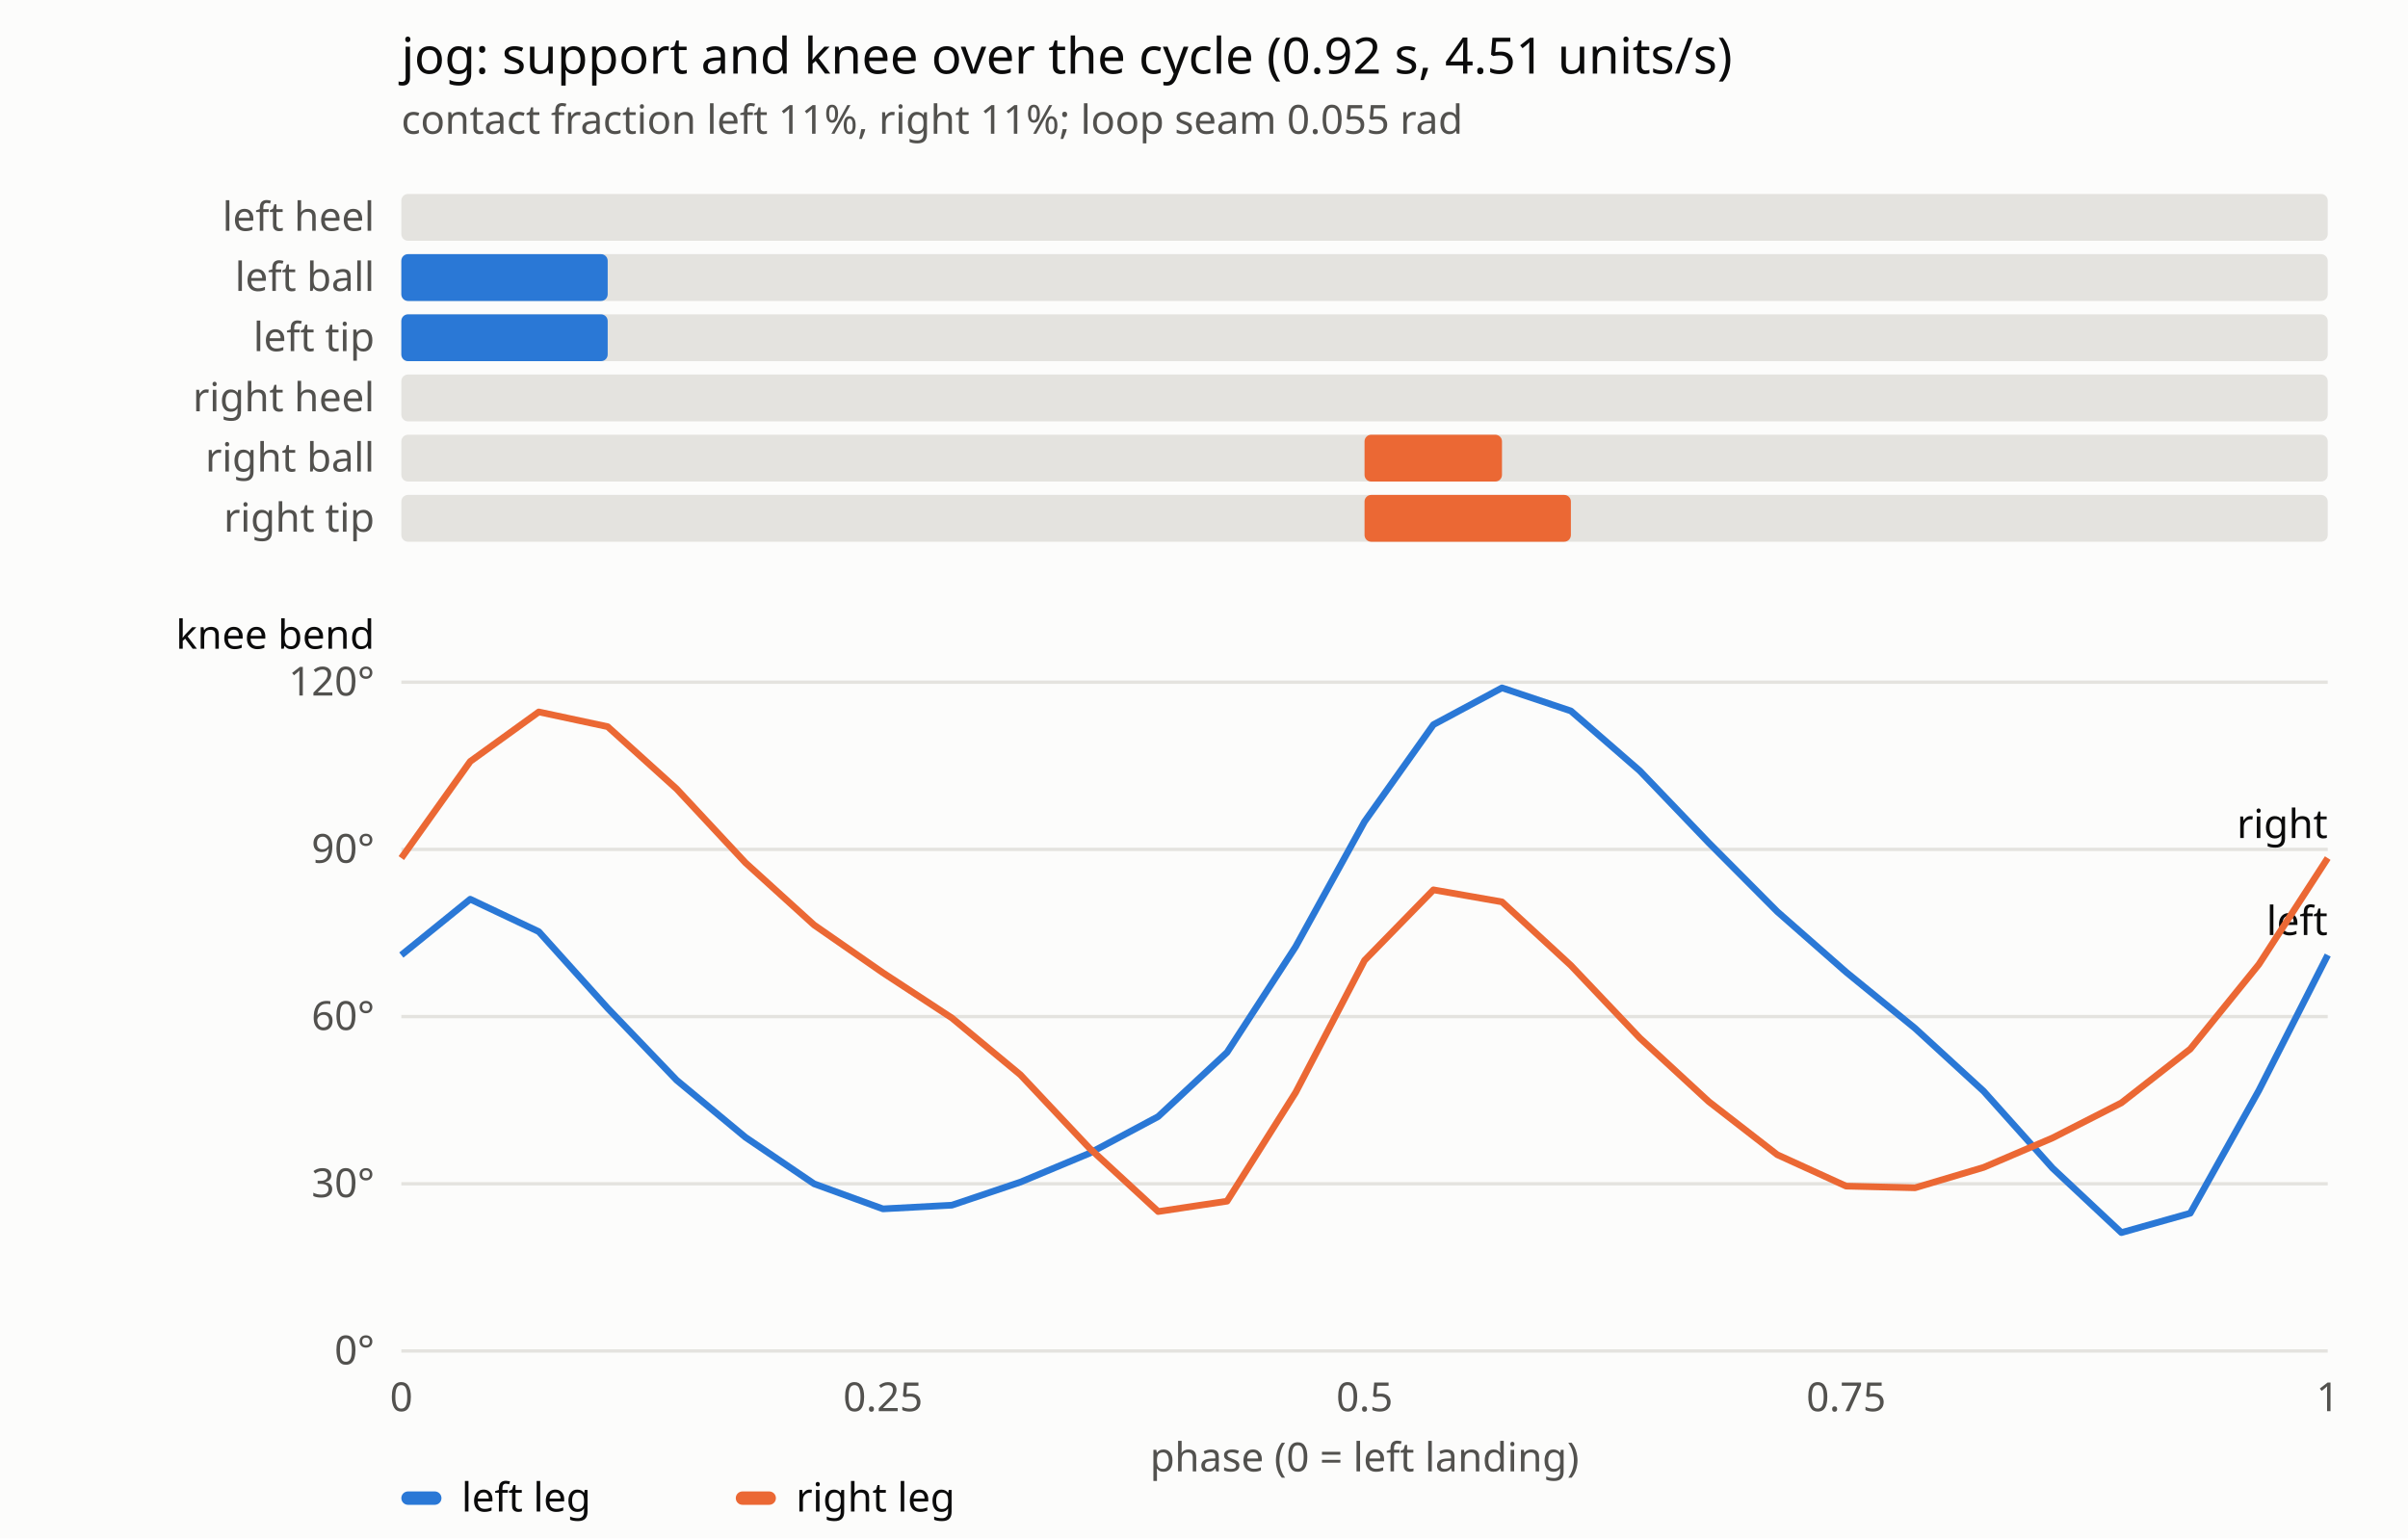
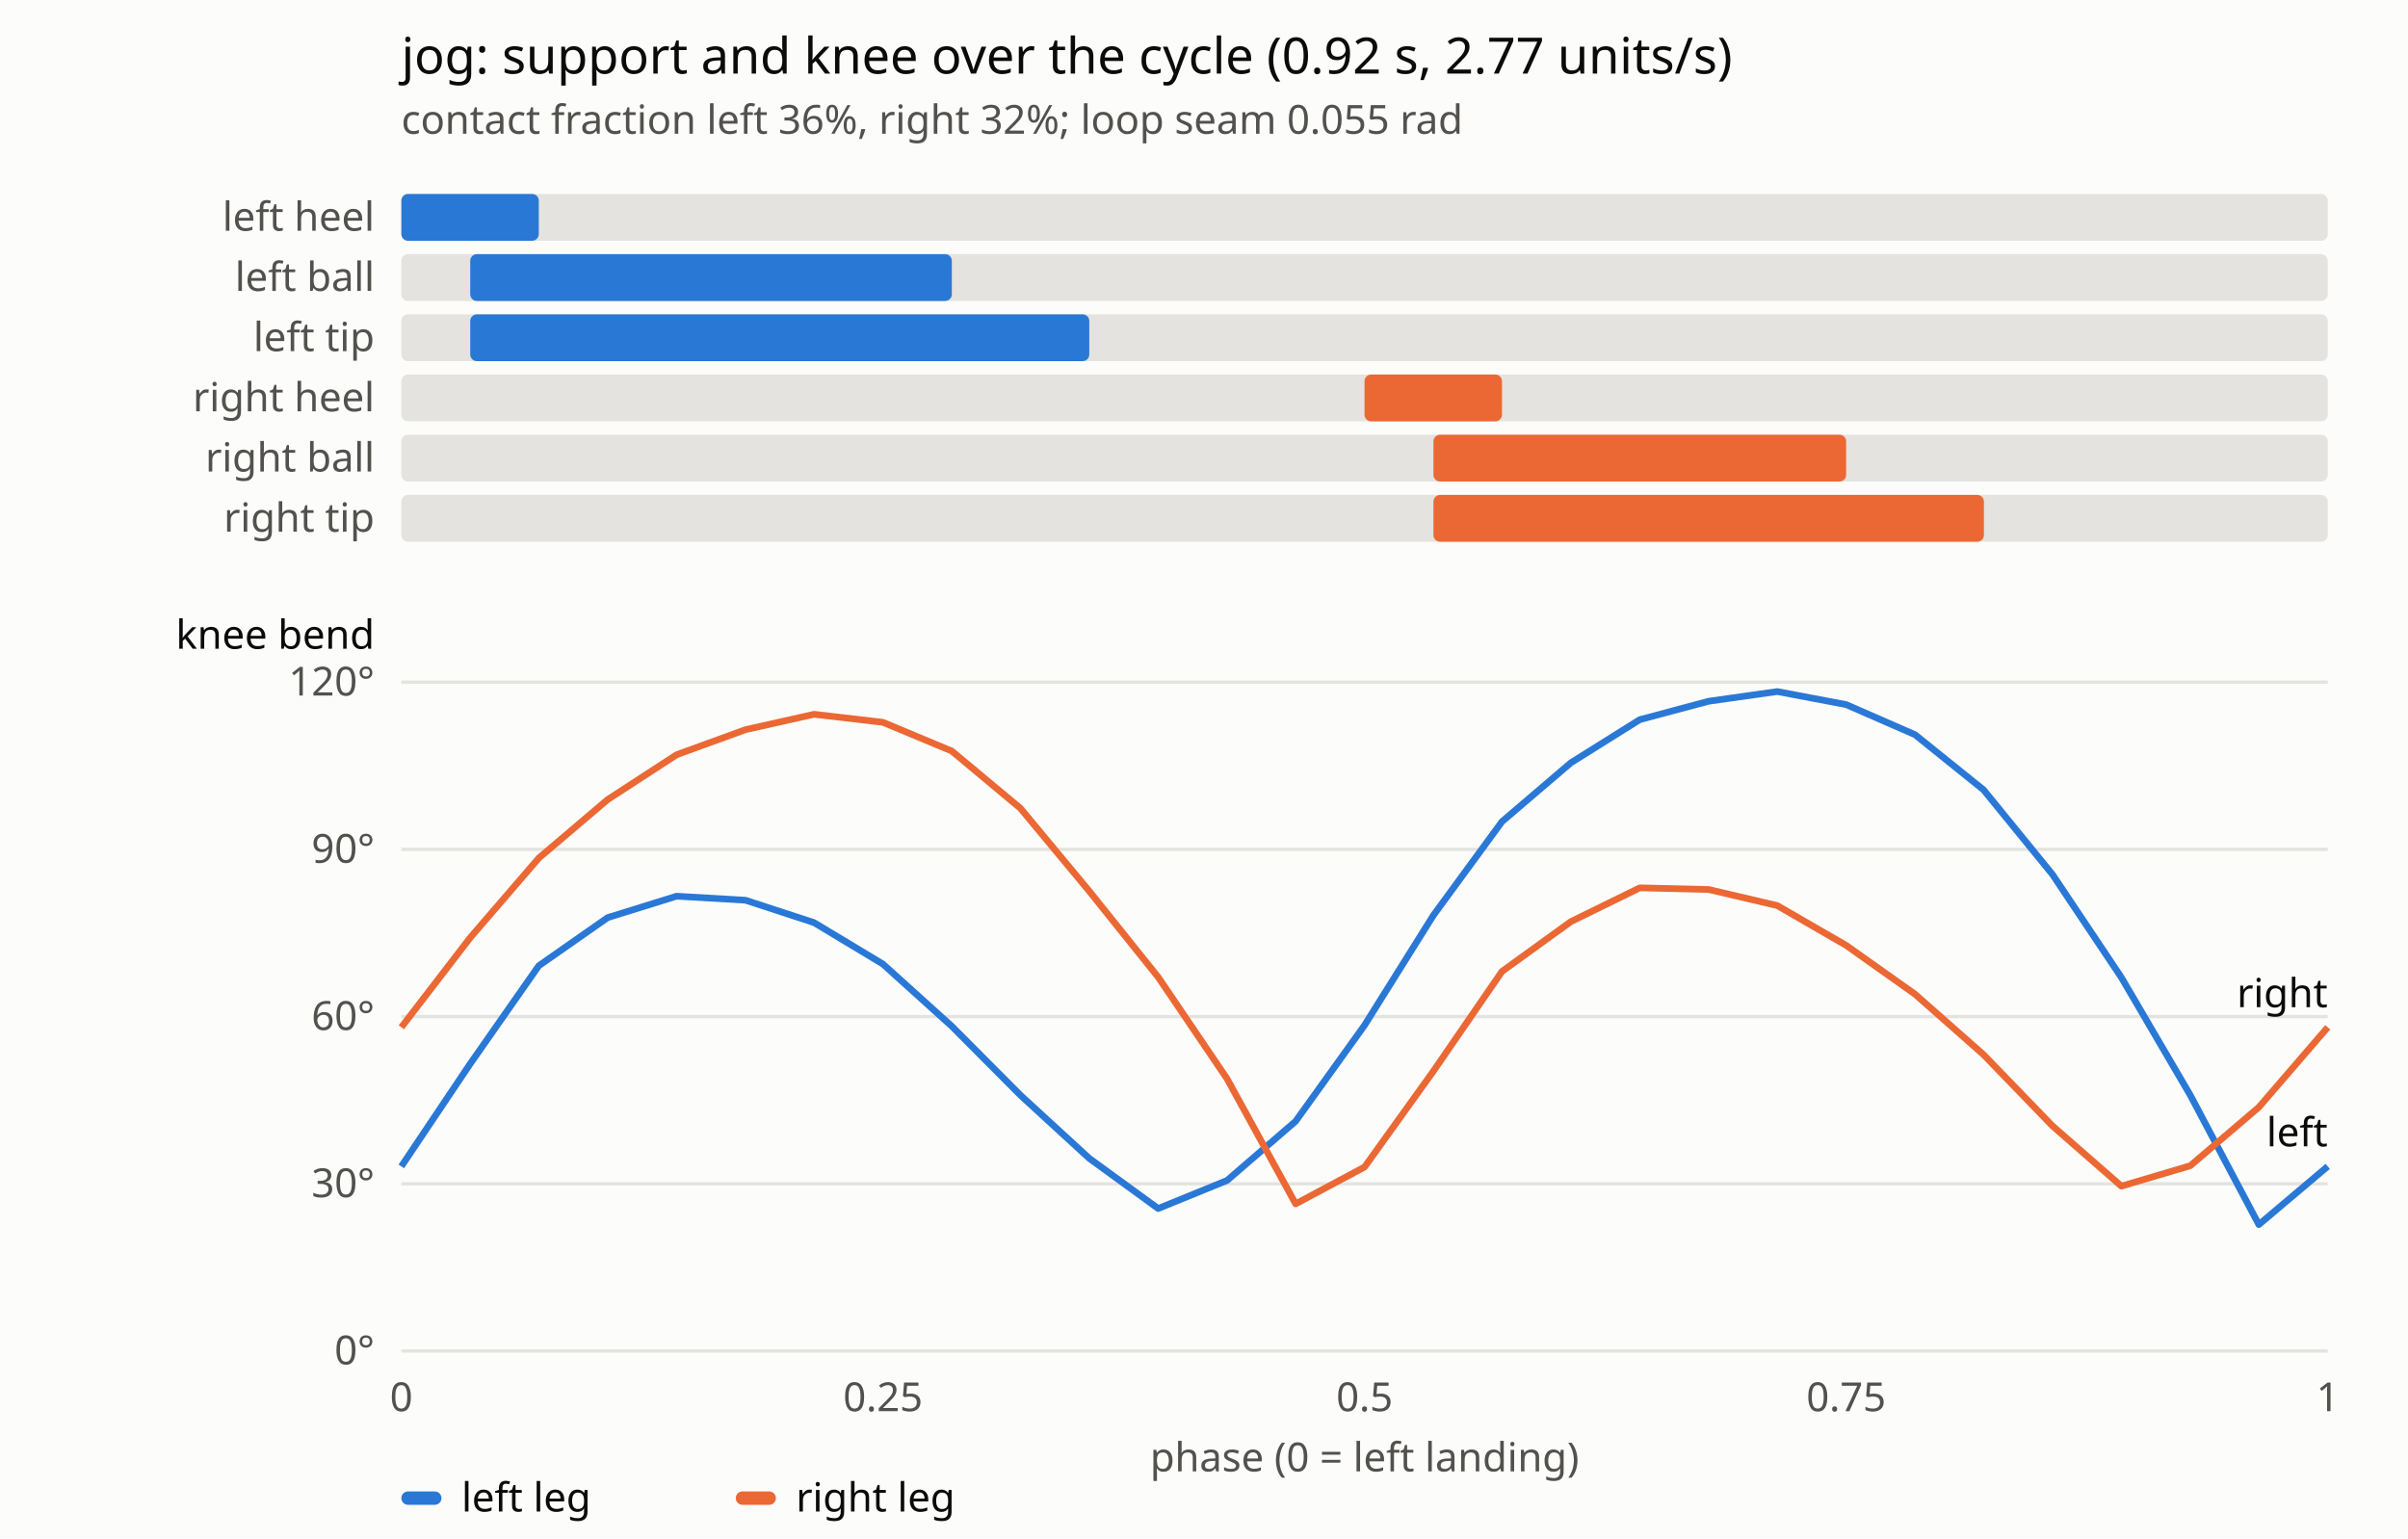
<svg xmlns="http://www.w3.org/2000/svg" width="720" height="460" viewBox="0 0 720 460" font-family="sans-serif" font-size="12">
  <rect width="720" height="460" fill="#fcfcfb" />
-   <text x="120" y="22" font-size="15" fill="#0b0b0b">jog: support and knee over the cycle (0.92 s, 4.51 units/s)</text>
-   <text x="120" y="40" fill="#52514e">contact fraction left 11%, right 11%; loop seam 0.055 rad</text>
+   <text x="120" y="22" font-size="15" fill="#0b0b0b">jog: support and knee over the cycle (0.92 s, 2.77 units/s)</text>
+   <text x="120" y="40" fill="#52514e">contact fraction left 36%, right 32%; loop seam 0.055 rad</text>
  <text x="112" y="69" text-anchor="end" fill="#52514e">left heel</text>
  <rect x="120" y="58" width="576" height="14" fill="#e4e3df" rx="2" />
+   <rect x="120.0" y="58" width="41.1" height="14" fill="#2a78d6" rx="2" />
  <text x="112" y="87" text-anchor="end" fill="#52514e">left ball</text>
  <rect x="120" y="76" width="576" height="14" fill="#e4e3df" rx="2" />
-   <rect x="120.0" y="76" width="61.7" height="14" fill="#2a78d6" rx="2" />
+   <rect x="140.6" y="76" width="144.0" height="14" fill="#2a78d6" rx="2" />
  <text x="112" y="105" text-anchor="end" fill="#52514e">left tip</text>
  <rect x="120" y="94" width="576" height="14" fill="#e4e3df" rx="2" />
-   <rect x="120.0" y="94" width="61.7" height="14" fill="#2a78d6" rx="2" />
+   <rect x="140.6" y="94" width="185.1" height="14" fill="#2a78d6" rx="2" />
  <text x="112" y="123" text-anchor="end" fill="#52514e">right heel</text>
  <rect x="120" y="112" width="576" height="14" fill="#e4e3df" rx="2" />
+   <rect x="408.0" y="112" width="41.1" height="14" fill="#eb6834" rx="2" />
  <text x="112" y="141" text-anchor="end" fill="#52514e">right ball</text>
  <rect x="120" y="130" width="576" height="14" fill="#e4e3df" rx="2" />
-   <rect x="408.0" y="130" width="41.1" height="14" fill="#eb6834" rx="2" />
+   <rect x="428.6" y="130" width="123.4" height="14" fill="#eb6834" rx="2" />
  <text x="112" y="159" text-anchor="end" fill="#52514e">right tip</text>
  <rect x="120" y="148" width="576" height="14" fill="#e4e3df" rx="2" />
-   <rect x="408.0" y="148" width="61.7" height="14" fill="#eb6834" rx="2" />
+   <rect x="428.6" y="148" width="164.6" height="14" fill="#eb6834" rx="2" />
  <line x1="120" x2="696" y1="404.0" y2="404.0" stroke="#e4e3df" />
  <text x="112" y="408.0" text-anchor="end" fill="#52514e">0°</text>
  <line x1="120" x2="696" y1="354.0" y2="354.0" stroke="#e4e3df" />
  <text x="112" y="358.0" text-anchor="end" fill="#52514e">30°</text>
  <line x1="120" x2="696" y1="304.0" y2="304.0" stroke="#e4e3df" />
  <text x="112" y="308.0" text-anchor="end" fill="#52514e">60°</text>
  <line x1="120" x2="696" y1="254.0" y2="254.0" stroke="#e4e3df" />
  <text x="112" y="258.0" text-anchor="end" fill="#52514e">90°</text>
  <line x1="120" x2="696" y1="204.0" y2="204.0" stroke="#e4e3df" />
  <text x="112" y="208.0" text-anchor="end" fill="#52514e">120°</text>
  <text x="112" y="194" text-anchor="end" fill="#0b0b0b">knee bend</text>
-   <polyline points="120.0,285.6 140.6,268.9 161.1,278.6 181.7,301.5 202.3,323.0 222.9,340.1 243.4,354.0 264.0,361.5 284.6,360.4 305.1,353.5 325.7,344.9 346.3,333.9 366.9,314.7 387.4,283.1 408.0,245.7 428.6,216.7 449.1,205.7 469.7,212.6 490.3,230.5 510.9,252.0 531.4,272.6 552.0,290.7 572.6,307.5 593.1,326.3 613.7,349.3 634.3,368.6 654.9,362.8 675.4,326.1 696.0,285.6" fill="none" stroke="#2a78d6" stroke-width="2" stroke-linejoin="round" />
-   <text x="696" y="279.6" text-anchor="end" fill="#0b0b0b">left</text>
-   <polyline points="120.0,256.6 140.6,227.7 161.1,212.9 181.7,217.3 202.3,235.9 222.9,258.0 243.4,276.6 264.0,290.9 284.6,304.4 305.1,321.4 325.7,343.3 346.3,362.3 366.9,359.2 387.4,326.7 408.0,287.2 428.6,266.1 449.1,269.7 469.7,288.7 490.3,310.4 510.9,329.4 531.4,345.3 552.0,354.7 572.6,355.2 593.1,349.1 613.7,340.3 634.3,329.8 654.9,313.7 675.4,288.4 696.0,256.6" fill="none" stroke="#eb6834" stroke-width="2" stroke-linejoin="round" />
-   <text x="696" y="250.6" text-anchor="end" fill="#0b0b0b">right</text>
+   <polyline points="120.0,348.8 140.6,318.1 161.1,288.8 181.7,274.4 202.3,268.0 222.9,269.2 243.4,275.9 264.0,288.3 284.6,306.9 305.1,327.5 325.7,346.4 346.3,361.4 366.9,353.0 387.4,335.3 408.0,306.6 428.6,273.7 449.1,245.7 469.7,228.1 490.3,215.2 510.9,209.7 531.4,206.8 552.0,210.7 572.6,219.7 593.1,236.2 613.7,261.5 634.3,292.3 654.9,327.5 675.4,366.2 696.0,348.8" fill="none" stroke="#2a78d6" stroke-width="2" stroke-linejoin="round" />
+   <text x="696" y="342.8" text-anchor="end" fill="#0b0b0b">left</text>
+   <polyline points="120.0,307.2 140.6,280.4 161.1,256.6 181.7,239.1 202.3,225.7 222.9,218.2 243.4,213.6 264.0,216.0 284.6,224.6 305.1,241.7 325.7,266.5 346.3,292.2 366.9,322.6 387.4,360.0 408.0,349.0 428.6,320.3 449.1,290.5 469.7,275.6 490.3,265.5 510.9,266.0 531.4,270.8 552.0,282.7 572.6,297.3 593.1,315.4 613.7,336.7 634.3,354.7 654.9,348.6 675.4,331.1 696.0,307.2" fill="none" stroke="#eb6834" stroke-width="2" stroke-linejoin="round" />
+   <text x="696" y="301.2" text-anchor="end" fill="#0b0b0b">right</text>
  <text x="120.0" y="422" text-anchor="middle" fill="#52514e">0</text>
  <text x="264.0" y="422" text-anchor="middle" fill="#52514e">0.25</text>
  <text x="408.0" y="422" text-anchor="middle" fill="#52514e">0.5</text>
  <text x="552.0" y="422" text-anchor="middle" fill="#52514e">0.75</text>
  <text x="696.0" y="422" text-anchor="middle" fill="#52514e">1</text>
  <text x="408.0" y="440" text-anchor="middle" fill="#52514e">phase (0 = left landing)</text>
  <rect x="120" y="446" width="12" height="4" fill="#2a78d6" rx="2" />
  <text x="138" y="452" fill="#0b0b0b">left leg</text>
  <rect x="220" y="446" width="12" height="4" fill="#eb6834" rx="2" />
  <text x="238" y="452" fill="#0b0b0b">right leg</text>
</svg>
